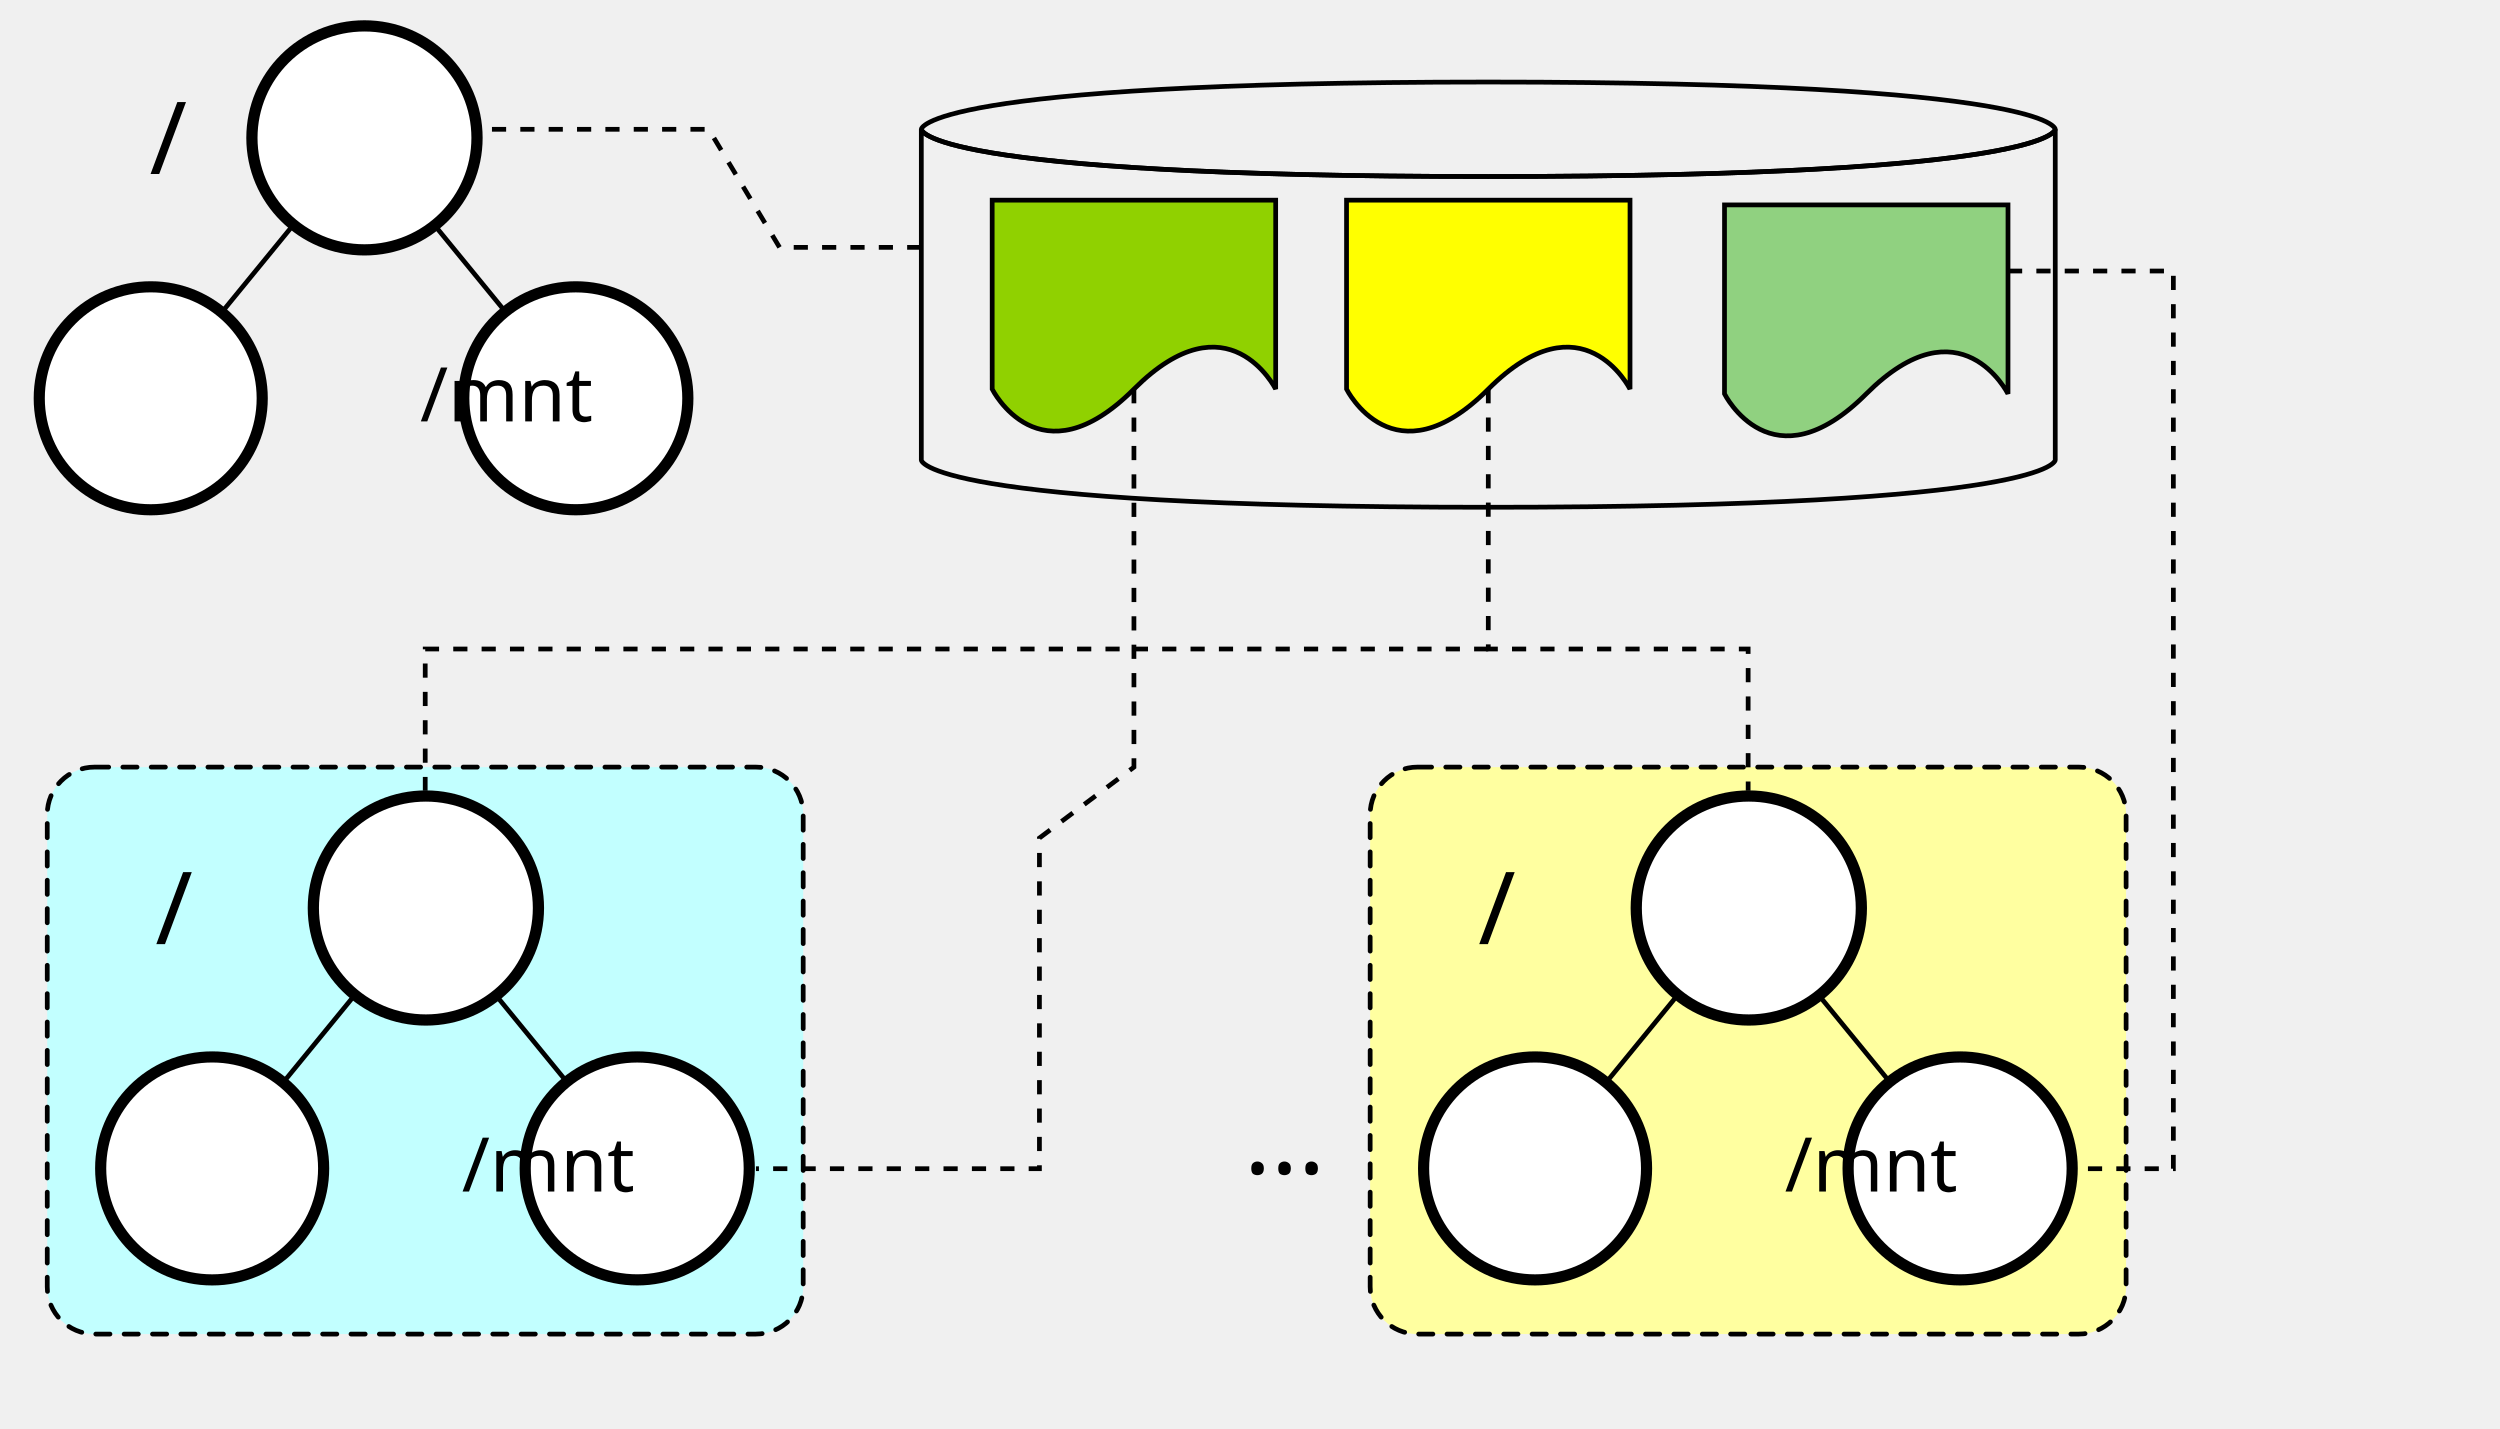
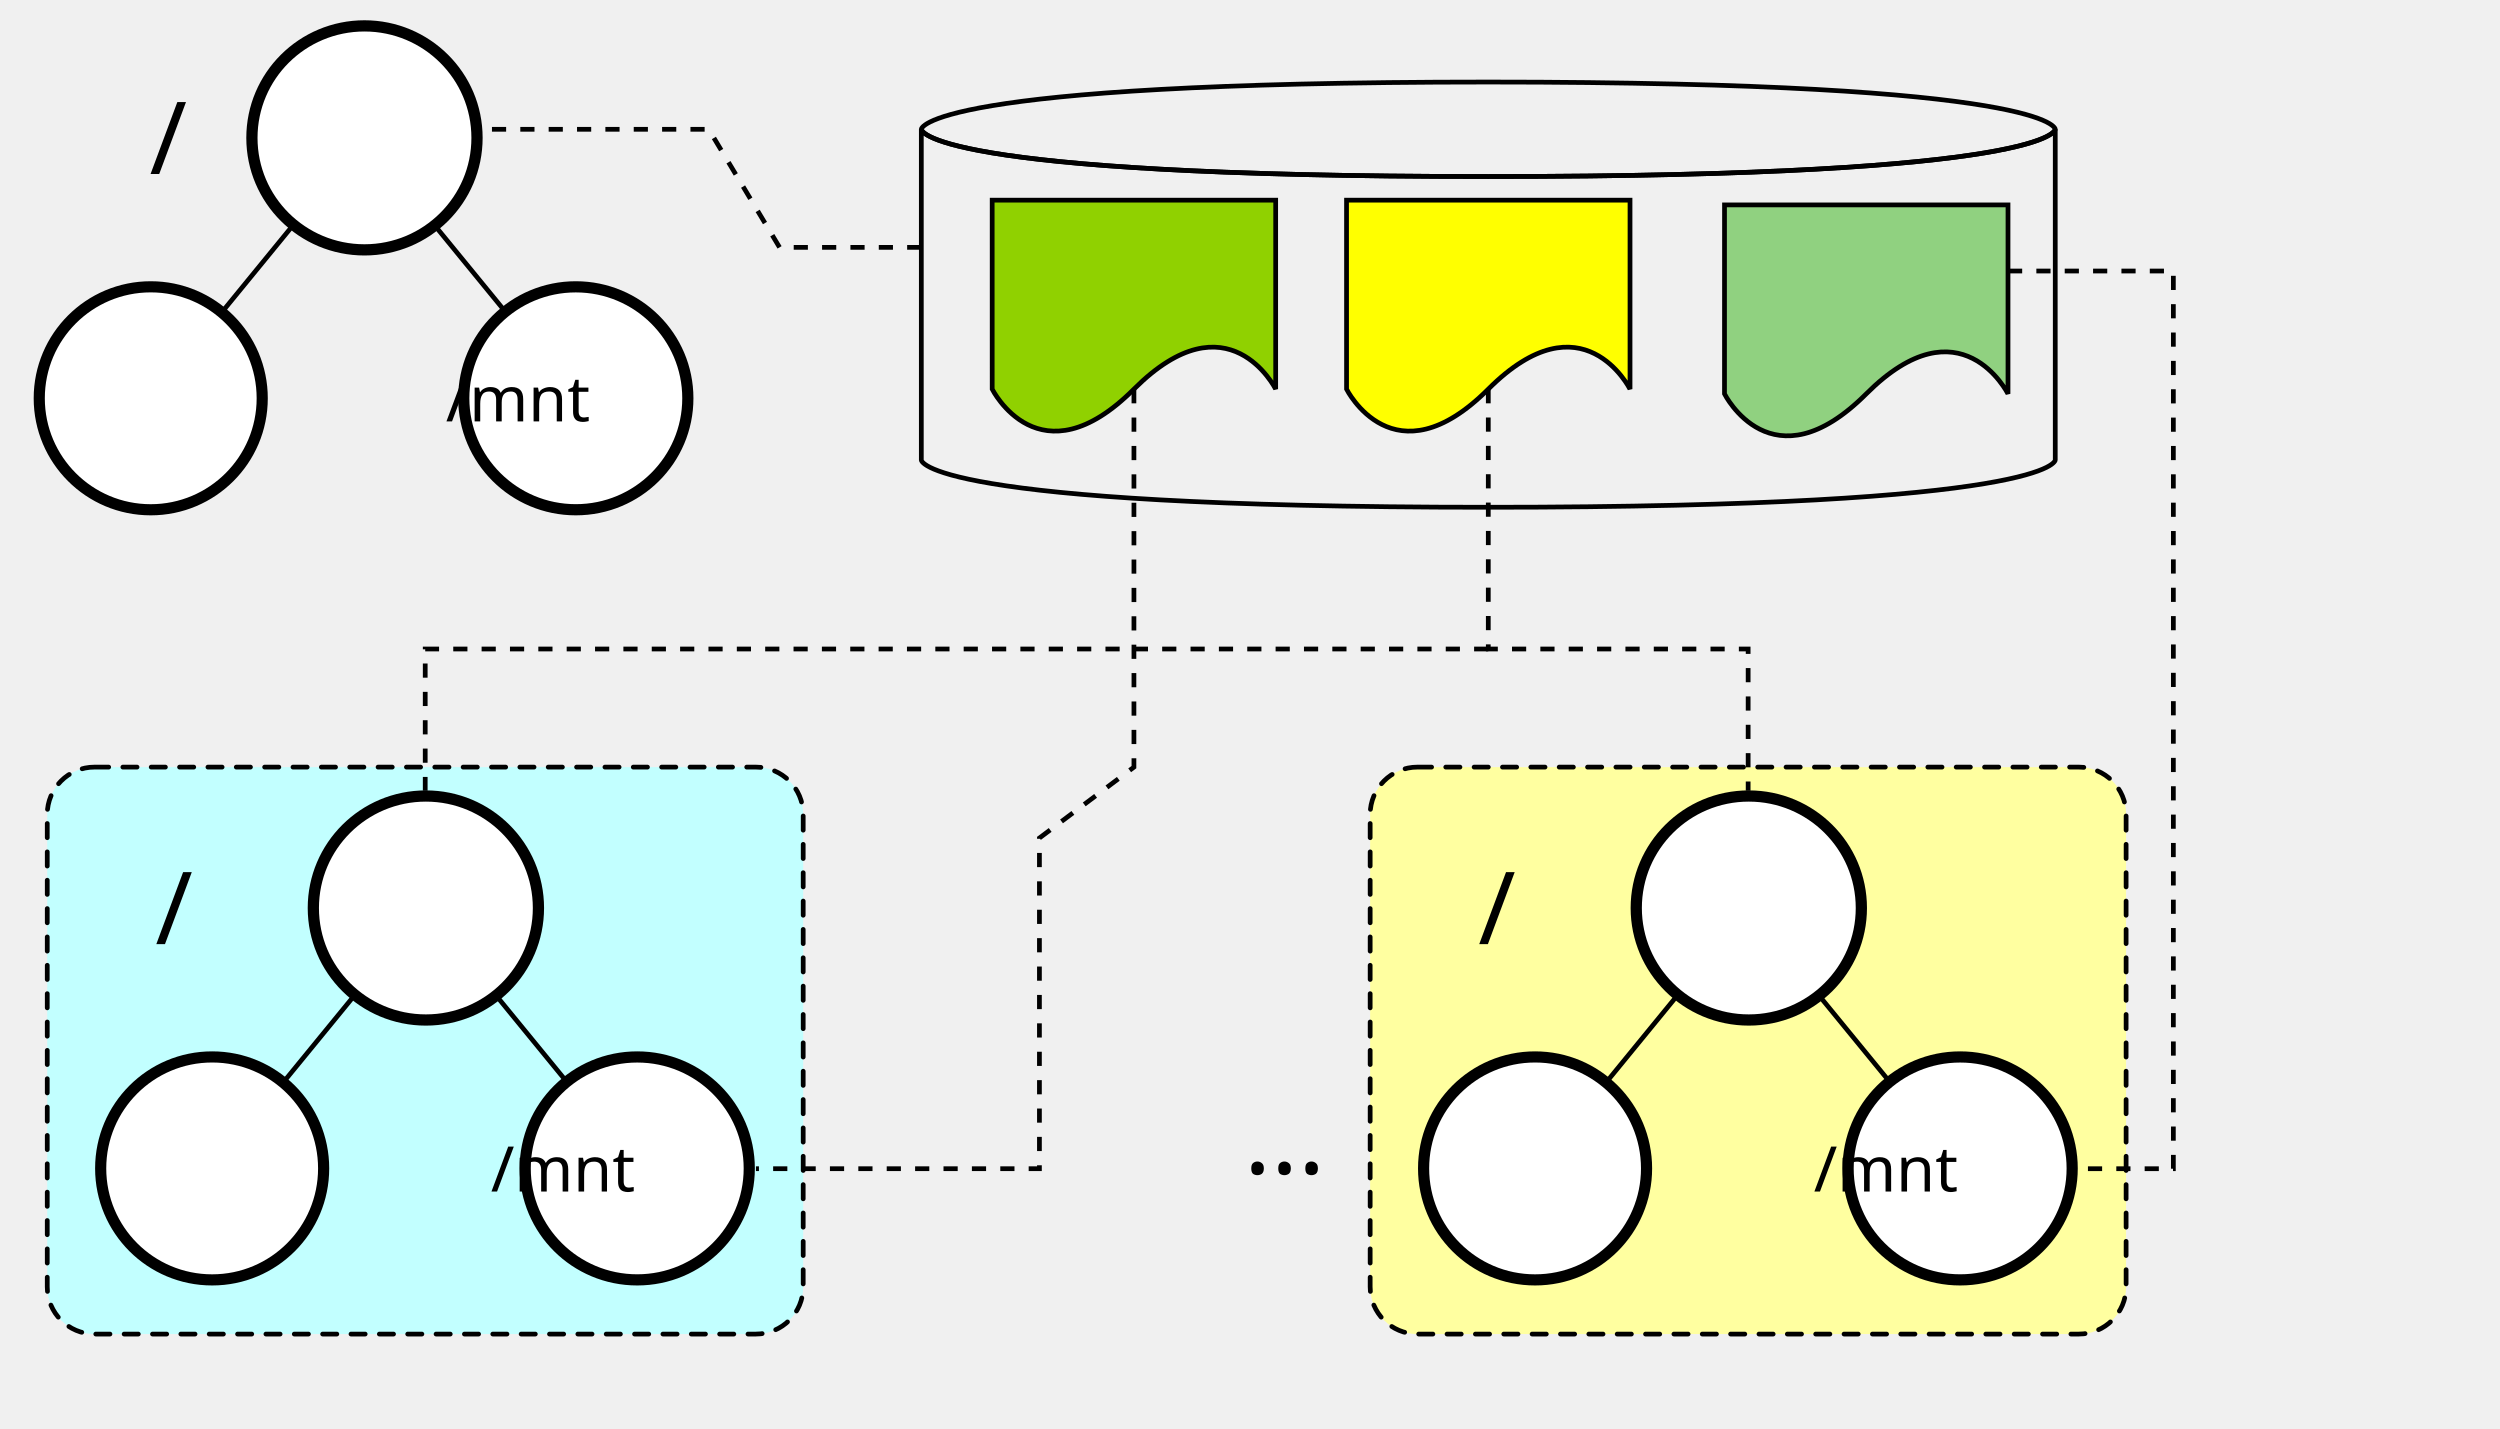
- <svg xmlns="http://www.w3.org/2000/svg" width="140mm" height="80mm" viewBox="0 0 140 80" id="svg2" version="1.1">
+ <svg xmlns="http://www.w3.org/2000/svg" version="1.1" id="svg2" viewBox="0 0 140 80" height="80mm" width="140mm">
  <defs id="defs4" />
-   <g id="layer1" transform="translate(0,-217)">
-     <g id="g3405" transform="translate(-31.22085,-0.7937545)">
-       <path id="path3391" d="m 39.688,240.115 11.906,-14.552 11.906,14.552" style="fill:none;fill-rule:evenodd;stroke:#000000;stroke-width:0.265px;stroke-linecap:butt;stroke-linejoin:miter;stroke-opacity:1" />
-       <circle r="6.243" cy="-240.098" cx="39.662" transform="scale(1,-1)" id="path3338-8" style="fill:#ffffff;fill-opacity:1;stroke:#000000;stroke-width:0.624;stroke-linecap:round;stroke-miterlimit:4;stroke-dasharray:none;stroke-dashoffset:0;stroke-opacity:1" />
-       <ellipse ry="6.242" rx="6.274" cy="-240.098" cx="63.466" transform="scale(1,-1)" id="path3338-8-0" style="fill:#ffffff;fill-opacity:1;stroke:#000000;stroke-width:0.626;stroke-linecap:round;stroke-miterlimit:4;stroke-dasharray:none;stroke-dashoffset:0;stroke-opacity:1" />
-       <ellipse ry="6.272" rx="6.303" cy="-225.515" cx="51.631" transform="scale(1,-1)" id="path3338-8-0-2" style="fill:#ffffff;fill-opacity:1;stroke:#000000;stroke-width:0.629;stroke-linecap:round;stroke-miterlimit:4;stroke-dasharray:none;stroke-dashoffset:0;stroke-opacity:1" />
-       <text id="text3393" y="227.54" x="51.562" style="font-style:normal;font-variant:normal;font-weight:normal;font-stretch:normal;line-height:0%;font-family:sans-serif;-inkscape-font-specification:'sans-serif, Normal';font-variant-ligatures:normal;font-variant-caps:normal;font-variant-numeric:normal;text-align:center;letter-spacing:0px;word-spacing:0px;writing-mode:lr-tb;text-anchor:middle;fill:#000000;fill-opacity:1;stroke:none;stroke-width:0.265px;stroke-linecap:butt;stroke-linejoin:miter;stroke-opacity:1" xml:space="preserve">
-         <tspan style="font-size:5.644px;line-height:1.25;stroke-width:0.265px" y="227.54" x="51.562" id="tspan3395">/</tspan>
+   <g transform="translate(0,-217)" id="layer1">
+     <g transform="translate(-31.22085,-0.7937545)" id="g3405">
+       <path style="fill:none;fill-rule:evenodd;stroke:#000000;stroke-width:0.265px;stroke-linecap:butt;stroke-linejoin:miter;stroke-opacity:1" d="m 39.688,240.115 11.906,-14.552 11.906,14.552" id="path3391" />
+       <circle style="fill:#ffffff;fill-opacity:1;stroke:#000000;stroke-width:0.624;stroke-linecap:round;stroke-miterlimit:4;stroke-dasharray:none;stroke-dashoffset:0;stroke-opacity:1" id="path3338-8" transform="scale(1,-1)" cx="39.662" cy="-240.098" r="6.243" />
+       <ellipse style="fill:#ffffff;fill-opacity:1;stroke:#000000;stroke-width:0.626;stroke-linecap:round;stroke-miterlimit:4;stroke-dasharray:none;stroke-dashoffset:0;stroke-opacity:1" id="path3338-8-0" transform="scale(1,-1)" cx="63.466" cy="-240.098" rx="6.274" ry="6.242" />
+       <ellipse style="fill:#ffffff;fill-opacity:1;stroke:#000000;stroke-width:0.629;stroke-linecap:round;stroke-miterlimit:4;stroke-dasharray:none;stroke-dashoffset:0;stroke-opacity:1" id="path3338-8-0-2" transform="scale(1,-1)" cx="51.631" cy="-225.515" rx="6.303" ry="6.272" />
+       <text xml:space="preserve" style="font-style:normal;font-variant:normal;font-weight:normal;font-stretch:normal;line-height:0%;font-family:sans-serif;-inkscape-font-specification:'sans-serif, Normal';font-variant-ligatures:normal;font-variant-caps:normal;font-variant-numeric:normal;text-align:center;letter-spacing:0px;word-spacing:0px;writing-mode:lr-tb;text-anchor:middle;fill:#000000;fill-opacity:1;stroke:none;stroke-width:0.265px;stroke-linecap:butt;stroke-linejoin:miter;stroke-opacity:1" x="51.562" y="227.54" id="text3393">
+         <tspan id="tspan3395" x="51.562" y="227.54" style="font-size:5.644px;line-height:1.25;stroke-width:0.265px">/</tspan>
      </text>
-       <text id="text3397" y="240.398" x="39.674" style="font-style:normal;font-variant:normal;font-weight:normal;font-stretch:normal;line-height:0%;font-family:sans-serif;-inkscape-font-specification:'sans-serif, Normal';font-variant-ligatures:normal;font-variant-caps:normal;font-variant-numeric:normal;text-align:center;letter-spacing:0px;word-spacing:0px;writing-mode:lr-tb;text-anchor:middle;fill:#000000;fill-opacity:1;stroke:none;stroke-width:0.265px;stroke-linecap:butt;stroke-linejoin:miter;stroke-opacity:1" xml:space="preserve">
-         <tspan style="font-size:5.644px;line-height:1.25;stroke-width:0.265px" y="240.398" x="39.674" id="tspan3399">...</tspan>
+       <text xml:space="preserve" style="font-style:normal;font-variant:normal;font-weight:normal;font-stretch:normal;line-height:0%;font-family:sans-serif;-inkscape-font-specification:'sans-serif, Normal';font-variant-ligatures:normal;font-variant-caps:normal;font-variant-numeric:normal;text-align:center;letter-spacing:0px;word-spacing:0px;writing-mode:lr-tb;text-anchor:middle;fill:#000000;fill-opacity:1;stroke:none;stroke-width:0.265px;stroke-linecap:butt;stroke-linejoin:miter;stroke-opacity:1" x="39.674" y="240.398" id="text3397">
+         <tspan id="tspan3399" x="39.674" y="240.398" style="font-size:5.644px;line-height:1.25;stroke-width:0.265px">...</tspan>
      </text>
-       <text id="text3401" y="241.393" x="63.433" style="font-style:normal;font-variant:normal;font-weight:normal;font-stretch:normal;font-size:4.233px;line-height:0%;font-family:sans-serif;-inkscape-font-specification:'sans-serif, Normal';font-variant-ligatures:normal;font-variant-caps:normal;font-variant-numeric:normal;font-feature-settings:normal;text-align:center;letter-spacing:0px;word-spacing:0px;writing-mode:lr-tb;text-anchor:middle;fill:#000000;fill-opacity:1;stroke:none;stroke-width:0.265px;stroke-linecap:butt;stroke-linejoin:miter;stroke-opacity:1" xml:space="preserve">
-         <tspan transform="translate(0.03072935,0.6612356)" style="font-style:normal;font-variant:normal;font-weight:normal;font-stretch:normal;font-size:4.233px;line-height:1.25;font-family:sans-serif;-inkscape-font-specification:'sans-serif, Normal';font-variant-ligatures:normal;font-variant-caps:normal;font-variant-numeric:normal;font-feature-settings:normal;text-align:center;writing-mode:lr-tb;text-anchor:middle;stroke-width:0.265px" y="241.393" x="63.433" id="tspan3403">/mnt</tspan>
+       <text xml:space="preserve" style="font-style:normal;font-variant:normal;font-weight:normal;font-stretch:normal;font-size:3.528px;line-height:0%;font-family:sans-serif;-inkscape-font-specification:'sans-serif Normal';font-variant-ligatures:normal;font-variant-caps:normal;font-variant-numeric:normal;text-align:center;letter-spacing:0px;word-spacing:0px;writing-mode:lr-tb;text-anchor:middle;fill:#000000;fill-opacity:1;stroke:none;stroke-width:0.265px;stroke-linecap:butt;stroke-linejoin:miter;stroke-opacity:1;font-variant-east-asian:normal;" x="63.433" y="241.393" id="text3401">
+         <tspan id="tspan3403" x="63.433" y="241.393" style="font-style:normal;font-variant:normal;font-weight:normal;font-stretch:normal;font-size:3.528px;line-height:1.25;font-family:sans-serif;-inkscape-font-specification:'sans-serif Normal';font-variant-ligatures:normal;font-variant-caps:normal;font-variant-numeric:normal;text-align:center;writing-mode:lr-tb;text-anchor:middle;stroke-width:0.265px;font-variant-east-asian:normal;" transform="translate(0.03072935,0.6612356)">/mnt</tspan>
      </text>
    </g>
    <g id="g892">
-       <path id="path4337-9-6" d="m 51.594,230.854 h -7.938 l -3.969,-6.615 -13.229,0" style="fill:none;fill-rule:evenodd;stroke:#000000;stroke-width:0.265;stroke-linecap:butt;stroke-linejoin:miter;stroke-miterlimit:4;stroke-dasharray:0.794, 0.794;stroke-dashoffset:0;stroke-opacity:1" />
-       <path style="fill:none;fill-rule:evenodd;stroke:#000000;stroke-width:0.265px;stroke-linecap:butt;stroke-linejoin:miter;stroke-opacity:1" d="m 51.594,224.24 v 18.521 c 0,0 0,2.646 31.75,2.646 31.75,0 31.75,-2.646 31.75,-2.646 v -18.521 c 0,0 0,2.646 -31.75,2.646 -31.75,0 -31.75,-2.646 -31.75,-2.646 z" id="path3490" />
-       <path style="fill:none;fill-rule:evenodd;stroke:#000000;stroke-width:0.265px;stroke-linecap:butt;stroke-linejoin:miter;stroke-opacity:1" d="m 51.594,224.24 c 0,0 0,2.646 31.75,2.646 31.75,0 31.75,-2.646 31.75,-2.646 0,0 0,-2.646 -31.75,-2.646 -31.75,0 -31.75,2.646 -31.75,2.646 v 0" id="path3488" />
+       <path style="fill:none;fill-rule:evenodd;stroke:#000000;stroke-width:0.265;stroke-linecap:butt;stroke-linejoin:miter;stroke-miterlimit:4;stroke-dasharray:0.794, 0.794;stroke-dashoffset:0;stroke-opacity:1" d="m 51.594,230.854 h -7.938 l -3.969,-6.615 -13.229,0" id="path4337-9-6" />
+       <path id="path3490" d="m 51.594,224.24 v 18.521 c 0,0 0,2.646 31.75,2.646 31.75,0 31.75,-2.646 31.75,-2.646 v -18.521 c 0,0 0,2.646 -31.75,2.646 -31.75,0 -31.75,-2.646 -31.75,-2.646 z" style="fill:none;fill-rule:evenodd;stroke:#000000;stroke-width:0.265px;stroke-linecap:butt;stroke-linejoin:miter;stroke-opacity:1" />
+       <path id="path3488" d="m 51.594,224.24 c 0,0 0,2.646 31.75,2.646 31.75,0 31.75,-2.646 31.75,-2.646 0,0 0,-2.646 -31.75,-2.646 -31.75,0 -31.75,2.646 -31.75,2.646 v 0" style="fill:none;fill-rule:evenodd;stroke:#000000;stroke-width:0.265px;stroke-linecap:butt;stroke-linejoin:miter;stroke-opacity:1" />
    </g>
    <g id="g886">
-       <rect ry="2.646" y="259.958" x="2.646" height="31.75" width="42.333" id="rect4185" style="fill:#c2ffff;fill-opacity:1;stroke:#000000;stroke-width:0.265;stroke-linecap:round;stroke-miterlimit:4;stroke-dasharray:0.794, 0.794;stroke-dashoffset:0;stroke-opacity:1" />
-       <g transform="translate(-27.78125,42.33334)" id="g3405-9">
-         <path style="fill:none;fill-rule:evenodd;stroke:#000000;stroke-width:0.265px;stroke-linecap:butt;stroke-linejoin:miter;stroke-opacity:1" d="m 39.688,240.115 11.906,-14.552 11.906,14.552" id="path3391-0" />
-         <circle style="fill:#ffffff;fill-opacity:1;stroke:#000000;stroke-width:0.624;stroke-linecap:round;stroke-miterlimit:4;stroke-dasharray:none;stroke-dashoffset:0;stroke-opacity:1" id="path3338-8-72" transform="scale(1,-1)" cx="39.662" cy="-240.098" r="6.243" />
-         <ellipse style="fill:#ffffff;fill-opacity:1;stroke:#000000;stroke-width:0.626;stroke-linecap:round;stroke-miterlimit:4;stroke-dasharray:none;stroke-dashoffset:0;stroke-opacity:1" id="path3338-8-0-4" transform="scale(1,-1)" cx="63.466" cy="-240.098" rx="6.274" ry="6.242" />
-         <ellipse style="fill:#ffffff;fill-opacity:1;stroke:#000000;stroke-width:0.629;stroke-linecap:round;stroke-miterlimit:4;stroke-dasharray:none;stroke-dashoffset:0;stroke-opacity:1" id="path3338-8-0-2-3" transform="scale(1,-1)" cx="51.631" cy="-225.515" rx="6.303" ry="6.272" />
-         <text xml:space="preserve" style="font-style:normal;font-variant:normal;font-weight:normal;font-stretch:normal;line-height:0%;font-family:sans-serif;-inkscape-font-specification:'sans-serif, Normal';font-variant-ligatures:normal;font-variant-caps:normal;font-variant-numeric:normal;text-align:center;letter-spacing:0px;word-spacing:0px;writing-mode:lr-tb;text-anchor:middle;fill:#000000;fill-opacity:1;stroke:none;stroke-width:0.265px;stroke-linecap:butt;stroke-linejoin:miter;stroke-opacity:1" x="51.562" y="227.54" id="text3393-8">
-           <tspan id="tspan3395-8" x="51.562" y="227.54" style="font-size:5.644px;line-height:1.25;stroke-width:0.265px">/</tspan>
+       <rect style="fill:#c2ffff;fill-opacity:1;stroke:#000000;stroke-width:0.265;stroke-linecap:round;stroke-miterlimit:4;stroke-dasharray:0.794, 0.794;stroke-dashoffset:0;stroke-opacity:1" id="rect4185" width="42.333" height="31.75" x="2.646" y="259.958" ry="2.646" />
+       <g id="g3405-9" transform="translate(-27.78125,42.33334)">
+         <path id="path3391-0" d="m 39.688,240.115 11.906,-14.552 11.906,14.552" style="fill:none;fill-rule:evenodd;stroke:#000000;stroke-width:0.265px;stroke-linecap:butt;stroke-linejoin:miter;stroke-opacity:1" />
+         <circle r="6.243" cy="-240.098" cx="39.662" transform="scale(1,-1)" id="path3338-8-72" style="fill:#ffffff;fill-opacity:1;stroke:#000000;stroke-width:0.624;stroke-linecap:round;stroke-miterlimit:4;stroke-dasharray:none;stroke-dashoffset:0;stroke-opacity:1" />
+         <ellipse ry="6.242" rx="6.274" cy="-240.098" cx="63.466" transform="scale(1,-1)" id="path3338-8-0-4" style="fill:#ffffff;fill-opacity:1;stroke:#000000;stroke-width:0.626;stroke-linecap:round;stroke-miterlimit:4;stroke-dasharray:none;stroke-dashoffset:0;stroke-opacity:1" />
+         <ellipse ry="6.272" rx="6.303" cy="-225.515" cx="51.631" transform="scale(1,-1)" id="path3338-8-0-2-3" style="fill:#ffffff;fill-opacity:1;stroke:#000000;stroke-width:0.629;stroke-linecap:round;stroke-miterlimit:4;stroke-dasharray:none;stroke-dashoffset:0;stroke-opacity:1" />
+         <text id="text3393-8" y="227.54" x="51.562" style="font-style:normal;font-variant:normal;font-weight:normal;font-stretch:normal;line-height:0%;font-family:sans-serif;-inkscape-font-specification:'sans-serif, Normal';font-variant-ligatures:normal;font-variant-caps:normal;font-variant-numeric:normal;text-align:center;letter-spacing:0px;word-spacing:0px;writing-mode:lr-tb;text-anchor:middle;fill:#000000;fill-opacity:1;stroke:none;stroke-width:0.265px;stroke-linecap:butt;stroke-linejoin:miter;stroke-opacity:1" xml:space="preserve">
+           <tspan style="font-size:5.644px;line-height:1.25;stroke-width:0.265px" y="227.54" x="51.562" id="tspan3395-8">/</tspan>
        </text>
-         <text xml:space="preserve" style="font-style:normal;font-variant:normal;font-weight:normal;font-stretch:normal;line-height:0%;font-family:sans-serif;-inkscape-font-specification:'sans-serif, Normal';font-variant-ligatures:normal;font-variant-caps:normal;font-variant-numeric:normal;text-align:center;letter-spacing:0px;word-spacing:0px;writing-mode:lr-tb;text-anchor:middle;fill:#000000;fill-opacity:1;stroke:none;stroke-width:0.265px;stroke-linecap:butt;stroke-linejoin:miter;stroke-opacity:1" x="39.674" y="240.398" id="text3397-3">
-           <tspan id="tspan3399-2" x="39.674" y="240.398" style="font-size:5.644px;line-height:1.25;stroke-width:0.265px">...</tspan>
+         <text id="text3397-3" y="240.398" x="39.674" style="font-style:normal;font-variant:normal;font-weight:normal;font-stretch:normal;line-height:0%;font-family:sans-serif;-inkscape-font-specification:'sans-serif, Normal';font-variant-ligatures:normal;font-variant-caps:normal;font-variant-numeric:normal;text-align:center;letter-spacing:0px;word-spacing:0px;writing-mode:lr-tb;text-anchor:middle;fill:#000000;fill-opacity:1;stroke:none;stroke-width:0.265px;stroke-linecap:butt;stroke-linejoin:miter;stroke-opacity:1" xml:space="preserve">
+           <tspan style="font-size:5.644px;line-height:1.25;stroke-width:0.265px" y="240.398" x="39.674" id="tspan3399-2">...</tspan>
        </text>
-         <text xml:space="preserve" style="font-style:normal;font-variant:normal;font-weight:normal;font-stretch:normal;font-size:4.233px;line-height:0%;font-family:sans-serif;-inkscape-font-specification:'sans-serif, Normal';font-variant-ligatures:normal;font-variant-caps:normal;font-variant-numeric:normal;font-feature-settings:normal;text-align:center;letter-spacing:0px;word-spacing:0px;writing-mode:lr-tb;text-anchor:middle;fill:#000000;fill-opacity:1;stroke:none;stroke-width:0.265px;stroke-linecap:butt;stroke-linejoin:miter;stroke-opacity:1" x="63.433" y="241.393" id="text3401-6">
-           <tspan id="tspan3403-0" x="63.433" y="241.393" style="font-style:normal;font-variant:normal;font-weight:normal;font-stretch:normal;font-size:4.233px;line-height:1.25;font-family:sans-serif;-inkscape-font-specification:'sans-serif, Normal';font-variant-ligatures:normal;font-variant-caps:normal;font-variant-numeric:normal;font-feature-settings:normal;text-align:center;writing-mode:lr-tb;text-anchor:middle;stroke-width:0.265px" transform="translate(0.03072935,0.6612356)">/mnt</tspan>
+         <text id="text3401-6" y="241.393" x="63.433" style="font-style:normal;font-variant:normal;font-weight:normal;font-stretch:normal;font-size:3.528px;line-height:0%;font-family:sans-serif;-inkscape-font-specification:'sans-serif Normal';font-variant-ligatures:normal;font-variant-caps:normal;font-variant-numeric:normal;text-align:center;letter-spacing:0px;word-spacing:0px;writing-mode:lr-tb;text-anchor:middle;fill:#000000;fill-opacity:1;stroke:none;stroke-width:0.265px;stroke-linecap:butt;stroke-linejoin:miter;stroke-opacity:1;font-variant-east-asian:normal;" xml:space="preserve">
+           <tspan transform="translate(0.03072935,0.6612356)" style="font-style:normal;font-variant:normal;font-weight:normal;font-stretch:normal;font-size:3.528px;line-height:1.25;font-family:sans-serif;-inkscape-font-specification:'sans-serif Normal';font-variant-ligatures:normal;font-variant-caps:normal;font-variant-numeric:normal;text-align:center;writing-mode:lr-tb;text-anchor:middle;stroke-width:0.265px;font-variant-east-asian:normal;" y="241.393" x="63.433" id="tspan3403-0">/mnt</tspan>
        </text>
      </g>
    </g>
    <g id="g872">
-       <rect ry="2.646" y="259.958" x="76.729" height="31.75" width="42.333" id="rect4187" style="fill:#ffffa0;fill-opacity:1;stroke:#000000;stroke-width:0.265;stroke-linecap:round;stroke-miterlimit:4;stroke-dasharray:0.794, 0.794;stroke-dashoffset:0;stroke-opacity:1" />
-       <g transform="translate(46.30208,42.33333)" id="g3405-4">
-         <path style="fill:none;fill-rule:evenodd;stroke:#000000;stroke-width:0.265px;stroke-linecap:butt;stroke-linejoin:miter;stroke-opacity:1" d="m 39.688,240.115 11.906,-14.552 11.906,14.552" id="path3391-1" />
-         <circle style="fill:#ffffff;fill-opacity:1;stroke:#000000;stroke-width:0.624;stroke-linecap:round;stroke-miterlimit:4;stroke-dasharray:none;stroke-dashoffset:0;stroke-opacity:1" id="path3338-8-7" transform="scale(1,-1)" cx="39.662" cy="-240.098" r="6.243" />
-         <ellipse style="fill:#ffffff;fill-opacity:1;stroke:#000000;stroke-width:0.626;stroke-linecap:round;stroke-miterlimit:4;stroke-dasharray:none;stroke-dashoffset:0;stroke-opacity:1" id="path3338-8-0-5" transform="scale(1,-1)" cx="63.466" cy="-240.098" rx="6.274" ry="6.242" />
-         <ellipse style="fill:#ffffff;fill-opacity:1;stroke:#000000;stroke-width:0.629;stroke-linecap:round;stroke-miterlimit:4;stroke-dasharray:none;stroke-dashoffset:0;stroke-opacity:1" id="path3338-8-0-2-9" transform="scale(1,-1)" cx="51.631" cy="-225.515" rx="6.303" ry="6.272" />
-         <text xml:space="preserve" style="font-style:normal;font-variant:normal;font-weight:normal;font-stretch:normal;line-height:0%;font-family:sans-serif;-inkscape-font-specification:'sans-serif, Normal';font-variant-ligatures:normal;font-variant-caps:normal;font-variant-numeric:normal;text-align:center;letter-spacing:0px;word-spacing:0px;writing-mode:lr-tb;text-anchor:middle;fill:#000000;fill-opacity:1;stroke:none;stroke-width:0.265px;stroke-linecap:butt;stroke-linejoin:miter;stroke-opacity:1" x="51.562" y="227.54" id="text3393-0">
-           <tspan id="tspan3395-2" x="51.562" y="227.54" style="font-size:5.644px;line-height:1.25;stroke-width:0.265px">/</tspan>
+       <rect style="fill:#ffffa0;fill-opacity:1;stroke:#000000;stroke-width:0.265;stroke-linecap:round;stroke-miterlimit:4;stroke-dasharray:0.794, 0.794;stroke-dashoffset:0;stroke-opacity:1" id="rect4187" width="42.333" height="31.75" x="76.729" y="259.958" ry="2.646" />
+       <g id="g3405-4" transform="translate(46.30208,42.33333)">
+         <path id="path3391-1" d="m 39.688,240.115 11.906,-14.552 11.906,14.552" style="fill:none;fill-rule:evenodd;stroke:#000000;stroke-width:0.265px;stroke-linecap:butt;stroke-linejoin:miter;stroke-opacity:1" />
+         <circle r="6.243" cy="-240.098" cx="39.662" transform="scale(1,-1)" id="path3338-8-7" style="fill:#ffffff;fill-opacity:1;stroke:#000000;stroke-width:0.624;stroke-linecap:round;stroke-miterlimit:4;stroke-dasharray:none;stroke-dashoffset:0;stroke-opacity:1" />
+         <ellipse ry="6.242" rx="6.274" cy="-240.098" cx="63.466" transform="scale(1,-1)" id="path3338-8-0-5" style="fill:#ffffff;fill-opacity:1;stroke:#000000;stroke-width:0.626;stroke-linecap:round;stroke-miterlimit:4;stroke-dasharray:none;stroke-dashoffset:0;stroke-opacity:1" />
+         <ellipse ry="6.272" rx="6.303" cy="-225.515" cx="51.631" transform="scale(1,-1)" id="path3338-8-0-2-9" style="fill:#ffffff;fill-opacity:1;stroke:#000000;stroke-width:0.629;stroke-linecap:round;stroke-miterlimit:4;stroke-dasharray:none;stroke-dashoffset:0;stroke-opacity:1" />
+         <text id="text3393-0" y="227.54" x="51.562" style="font-style:normal;font-variant:normal;font-weight:normal;font-stretch:normal;line-height:0%;font-family:sans-serif;-inkscape-font-specification:'sans-serif, Normal';font-variant-ligatures:normal;font-variant-caps:normal;font-variant-numeric:normal;text-align:center;letter-spacing:0px;word-spacing:0px;writing-mode:lr-tb;text-anchor:middle;fill:#000000;fill-opacity:1;stroke:none;stroke-width:0.265px;stroke-linecap:butt;stroke-linejoin:miter;stroke-opacity:1" xml:space="preserve">
+           <tspan style="font-size:5.644px;line-height:1.25;stroke-width:0.265px" y="227.54" x="51.562" id="tspan3395-2">/</tspan>
        </text>
-         <text xml:space="preserve" style="font-style:normal;font-variant:normal;font-weight:normal;font-stretch:normal;line-height:0%;font-family:sans-serif;-inkscape-font-specification:'sans-serif, Normal';font-variant-ligatures:normal;font-variant-caps:normal;font-variant-numeric:normal;text-align:center;letter-spacing:0px;word-spacing:0px;writing-mode:lr-tb;text-anchor:middle;fill:#000000;fill-opacity:1;stroke:none;stroke-width:0.265px;stroke-linecap:butt;stroke-linejoin:miter;stroke-opacity:1" x="39.674" y="240.398" id="text3397-5">
-           <tspan id="tspan3399-1" x="39.674" y="240.398" style="font-size:5.644px;line-height:1.25;stroke-width:0.265px">...</tspan>
+         <text id="text3397-5" y="240.398" x="39.674" style="font-style:normal;font-variant:normal;font-weight:normal;font-stretch:normal;line-height:0%;font-family:sans-serif;-inkscape-font-specification:'sans-serif, Normal';font-variant-ligatures:normal;font-variant-caps:normal;font-variant-numeric:normal;text-align:center;letter-spacing:0px;word-spacing:0px;writing-mode:lr-tb;text-anchor:middle;fill:#000000;fill-opacity:1;stroke:none;stroke-width:0.265px;stroke-linecap:butt;stroke-linejoin:miter;stroke-opacity:1" xml:space="preserve">
+           <tspan style="font-size:5.644px;line-height:1.25;stroke-width:0.265px" y="240.398" x="39.674" id="tspan3399-1">...</tspan>
        </text>
-         <text xml:space="preserve" style="font-style:normal;font-variant:normal;font-weight:normal;font-stretch:normal;font-size:4.233px;line-height:0%;font-family:sans-serif;-inkscape-font-specification:'sans-serif, Normal';font-variant-ligatures:normal;font-variant-caps:normal;font-variant-numeric:normal;font-feature-settings:normal;text-align:center;letter-spacing:0px;word-spacing:0px;writing-mode:lr-tb;text-anchor:middle;fill:#000000;fill-opacity:1;stroke:none;stroke-width:0.265px;stroke-linecap:butt;stroke-linejoin:miter;stroke-opacity:1" x="63.433" y="241.393" id="text3401-69">
-           <tspan id="tspan3403-4" x="63.433" y="241.393" style="font-style:normal;font-variant:normal;font-weight:normal;font-stretch:normal;font-size:4.233px;line-height:1.25;font-family:sans-serif;-inkscape-font-specification:'sans-serif, Normal';font-variant-ligatures:normal;font-variant-caps:normal;font-variant-numeric:normal;font-feature-settings:normal;text-align:center;writing-mode:lr-tb;text-anchor:middle;stroke-width:0.265px" transform="translate(0.03072935,0.6612356)">/mnt</tspan>
+         <text id="text3401-69" y="241.393" x="63.433" style="font-style:normal;font-variant:normal;font-weight:normal;font-stretch:normal;font-size:3.528px;line-height:0%;font-family:sans-serif;-inkscape-font-specification:'sans-serif Normal';font-variant-ligatures:normal;font-variant-caps:normal;font-variant-numeric:normal;text-align:center;letter-spacing:0px;word-spacing:0px;writing-mode:lr-tb;text-anchor:middle;fill:#000000;fill-opacity:1;stroke:none;stroke-width:0.265px;stroke-linecap:butt;stroke-linejoin:miter;stroke-opacity:1;font-variant-east-asian:normal;" xml:space="preserve">
+           <tspan transform="translate(0.03072935,0.6612356)" style="font-style:normal;font-variant:normal;font-weight:normal;font-stretch:normal;font-size:3.528px;line-height:1.25;font-family:sans-serif;-inkscape-font-specification:'sans-serif Normal';font-variant-ligatures:normal;font-variant-caps:normal;font-variant-numeric:normal;text-align:center;writing-mode:lr-tb;text-anchor:middle;stroke-width:0.265px;font-variant-east-asian:normal;" y="241.393" x="63.433" id="tspan3403-4">/mnt</tspan>
        </text>
      </g>
    </g>
    <g id="g901">
-       <path id="path4337" d="m 83.344,238.792 v 14.552 h 14.552 l 0,7.938" style="fill:none;fill-rule:evenodd;stroke:#000000;stroke-width:0.265;stroke-linecap:butt;stroke-linejoin:miter;stroke-miterlimit:4;stroke-dasharray:0.794, 0.794;stroke-dashoffset:0;stroke-opacity:1" />
-       <path id="path3496" d="m 75.406,228.208 h 15.875 v 10.583 c 0,0 -2.646,-5.292 -7.937,0 -5.292,5.292 -7.937,0 -7.937,0 z" style="fill:#ffff00;fill-opacity:1;fill-rule:evenodd;stroke:#000000;stroke-width:0.265px;stroke-linecap:butt;stroke-linejoin:miter;stroke-opacity:1" />
-       <path id="path4337-1" d="M 83.344,253.344 H 23.812 l 0,7.938" style="fill:none;fill-rule:evenodd;stroke:#000000;stroke-width:0.265;stroke-linecap:butt;stroke-linejoin:miter;stroke-miterlimit:4;stroke-dasharray:0.794, 0.794;stroke-dashoffset:0;stroke-opacity:1" />
+       <path style="fill:none;fill-rule:evenodd;stroke:#000000;stroke-width:0.265;stroke-linecap:butt;stroke-linejoin:miter;stroke-miterlimit:4;stroke-dasharray:0.794, 0.794;stroke-dashoffset:0;stroke-opacity:1" d="m 83.344,238.792 v 14.552 h 14.552 l 0,7.938" id="path4337" />
+       <path style="fill:#ffff00;fill-opacity:1;fill-rule:evenodd;stroke:#000000;stroke-width:0.265px;stroke-linecap:butt;stroke-linejoin:miter;stroke-opacity:1" d="m 75.406,228.208 h 15.875 v 10.583 c 0,0 -2.646,-5.292 -7.937,0 -5.292,5.292 -7.937,0 -7.937,0 z" id="path3496" />
+       <path style="fill:none;fill-rule:evenodd;stroke:#000000;stroke-width:0.265;stroke-linecap:butt;stroke-linejoin:miter;stroke-miterlimit:4;stroke-dasharray:0.794, 0.794;stroke-dashoffset:0;stroke-opacity:1" d="M 83.344,253.344 H 23.812 l 0,7.938" id="path4337-1" />
    </g>
    <g id="g896">
-       <path id="path3528" d="m 63.5,238.792 v 21.167 l -5.292,3.969 v 18.521 l -15.875,0" style="fill:none;fill-rule:evenodd;stroke:#000000;stroke-width:0.265;stroke-linecap:butt;stroke-linejoin:miter;stroke-miterlimit:4;stroke-dasharray:0.795, 0.795;stroke-dashoffset:0;stroke-opacity:1" />
-       <path id="path3496-8" d="M 55.562,228.208 H 71.438 v 10.583 c 0,0 -2.646,-5.292 -7.938,0 -5.292,5.292 -7.937,0 -7.937,0 z" style="fill:#90d100;fill-opacity:1;fill-rule:evenodd;stroke:#000000;stroke-width:0.265px;stroke-linecap:butt;stroke-linejoin:miter;stroke-opacity:1" />
+       <path style="fill:none;fill-rule:evenodd;stroke:#000000;stroke-width:0.265;stroke-linecap:butt;stroke-linejoin:miter;stroke-miterlimit:4;stroke-dasharray:0.795, 0.795;stroke-dashoffset:0;stroke-opacity:1" d="m 63.5,238.792 v 21.167 l -5.292,3.969 v 18.521 l -15.875,0" id="path3528" />
+       <path style="fill:#90d100;fill-opacity:1;fill-rule:evenodd;stroke:#000000;stroke-width:0.265px;stroke-linecap:butt;stroke-linejoin:miter;stroke-opacity:1" d="M 55.562,228.208 H 71.438 v 10.583 c 0,0 -2.646,-5.292 -7.938,0 -5.292,5.292 -7.937,0 -7.937,0 z" id="path3496-8" />
    </g>
    <g id="g905">
-       <path id="path4337-9" d="m 112.448,232.177 h 9.26 v 50.271 l -5.292,0" style="fill:none;fill-rule:evenodd;stroke:#000000;stroke-width:0.265;stroke-linecap:butt;stroke-linejoin:miter;stroke-miterlimit:4;stroke-dasharray:0.794, 0.794;stroke-dashoffset:0;stroke-opacity:1" />
-       <path id="path3496-8-3" d="m 96.573,228.473 h 15.875 v 10.583 c 0,0 -2.646,-5.292 -7.938,0 -5.292,5.292 -7.938,0 -7.938,0 z" style="fill:#90d180;fill-opacity:1;fill-rule:evenodd;stroke:#000000;stroke-width:0.265px;stroke-linecap:butt;stroke-linejoin:miter;stroke-opacity:1" />
+       <path style="fill:none;fill-rule:evenodd;stroke:#000000;stroke-width:0.265;stroke-linecap:butt;stroke-linejoin:miter;stroke-miterlimit:4;stroke-dasharray:0.794, 0.794;stroke-dashoffset:0;stroke-opacity:1" d="m 112.448,232.177 h 9.26 v 50.271 l -5.292,0" id="path4337-9" />
+       <path style="fill:#90d180;fill-opacity:1;fill-rule:evenodd;stroke:#000000;stroke-width:0.265px;stroke-linecap:butt;stroke-linejoin:miter;stroke-opacity:1" d="m 96.573,228.473 h 15.875 v 10.583 c 0,0 -2.646,-5.292 -7.938,0 -5.292,5.292 -7.938,0 -7.938,0 z" id="path3496-8-3" />
    </g>
  </g>
</svg>
